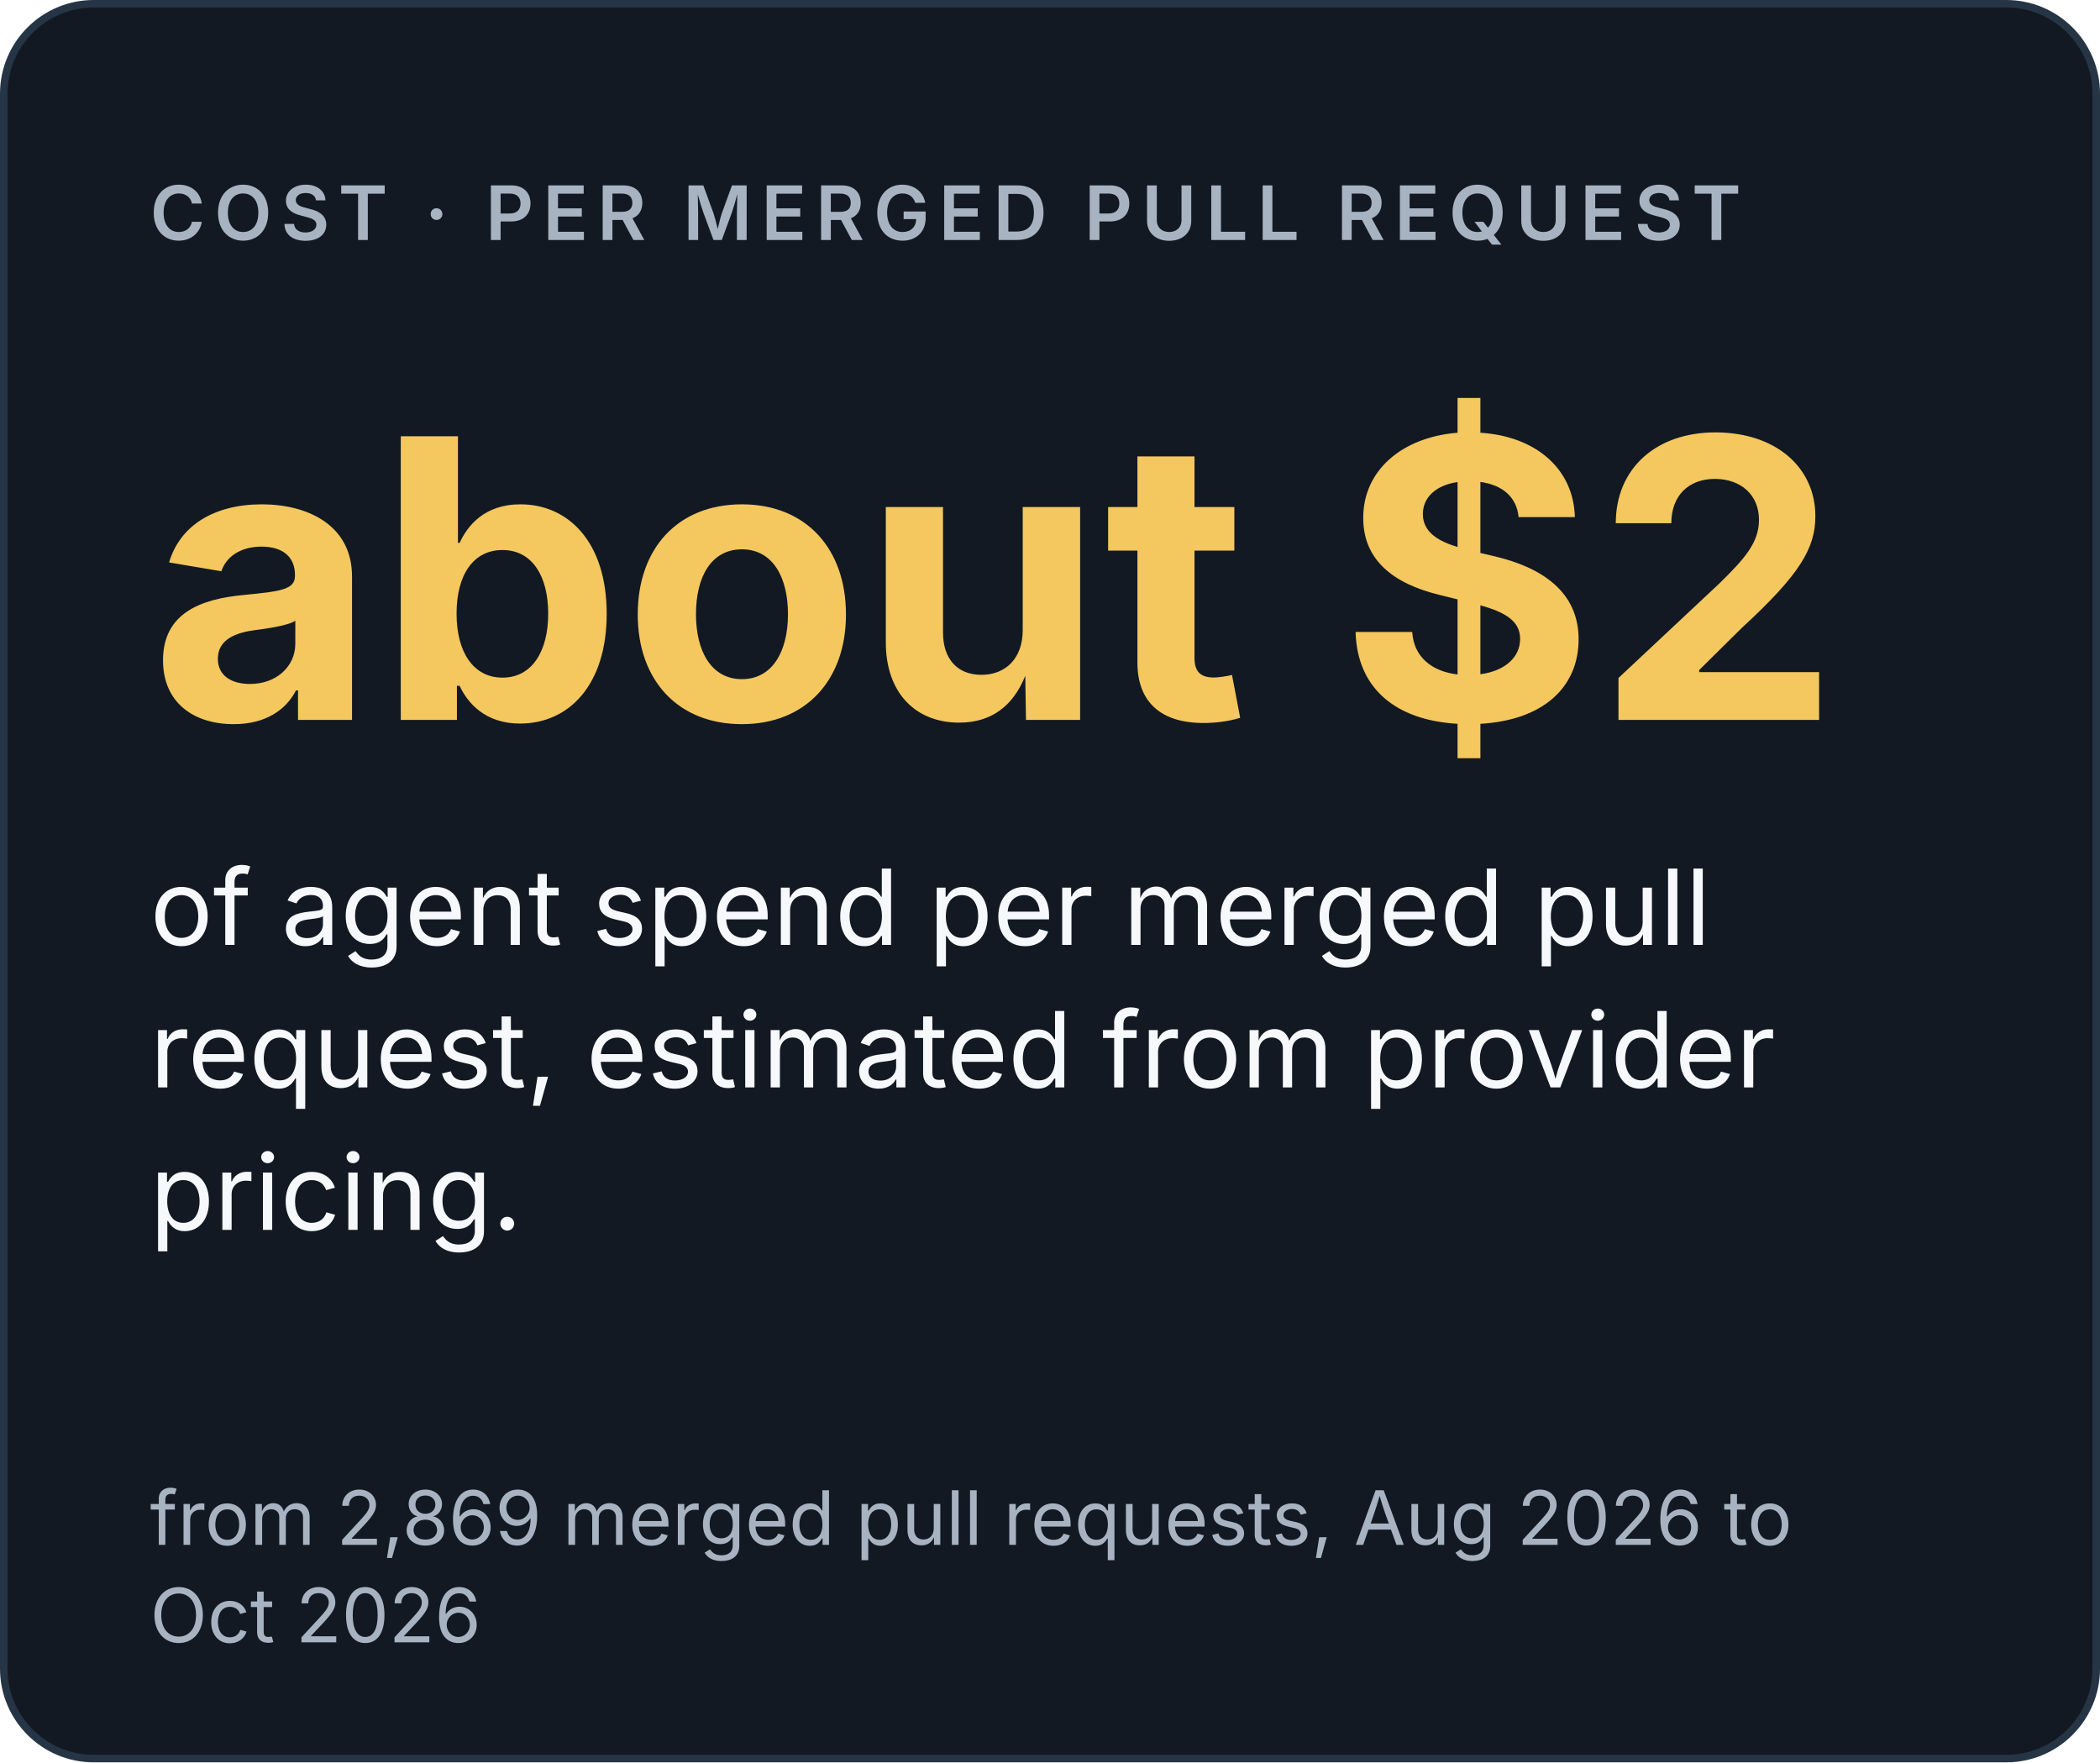
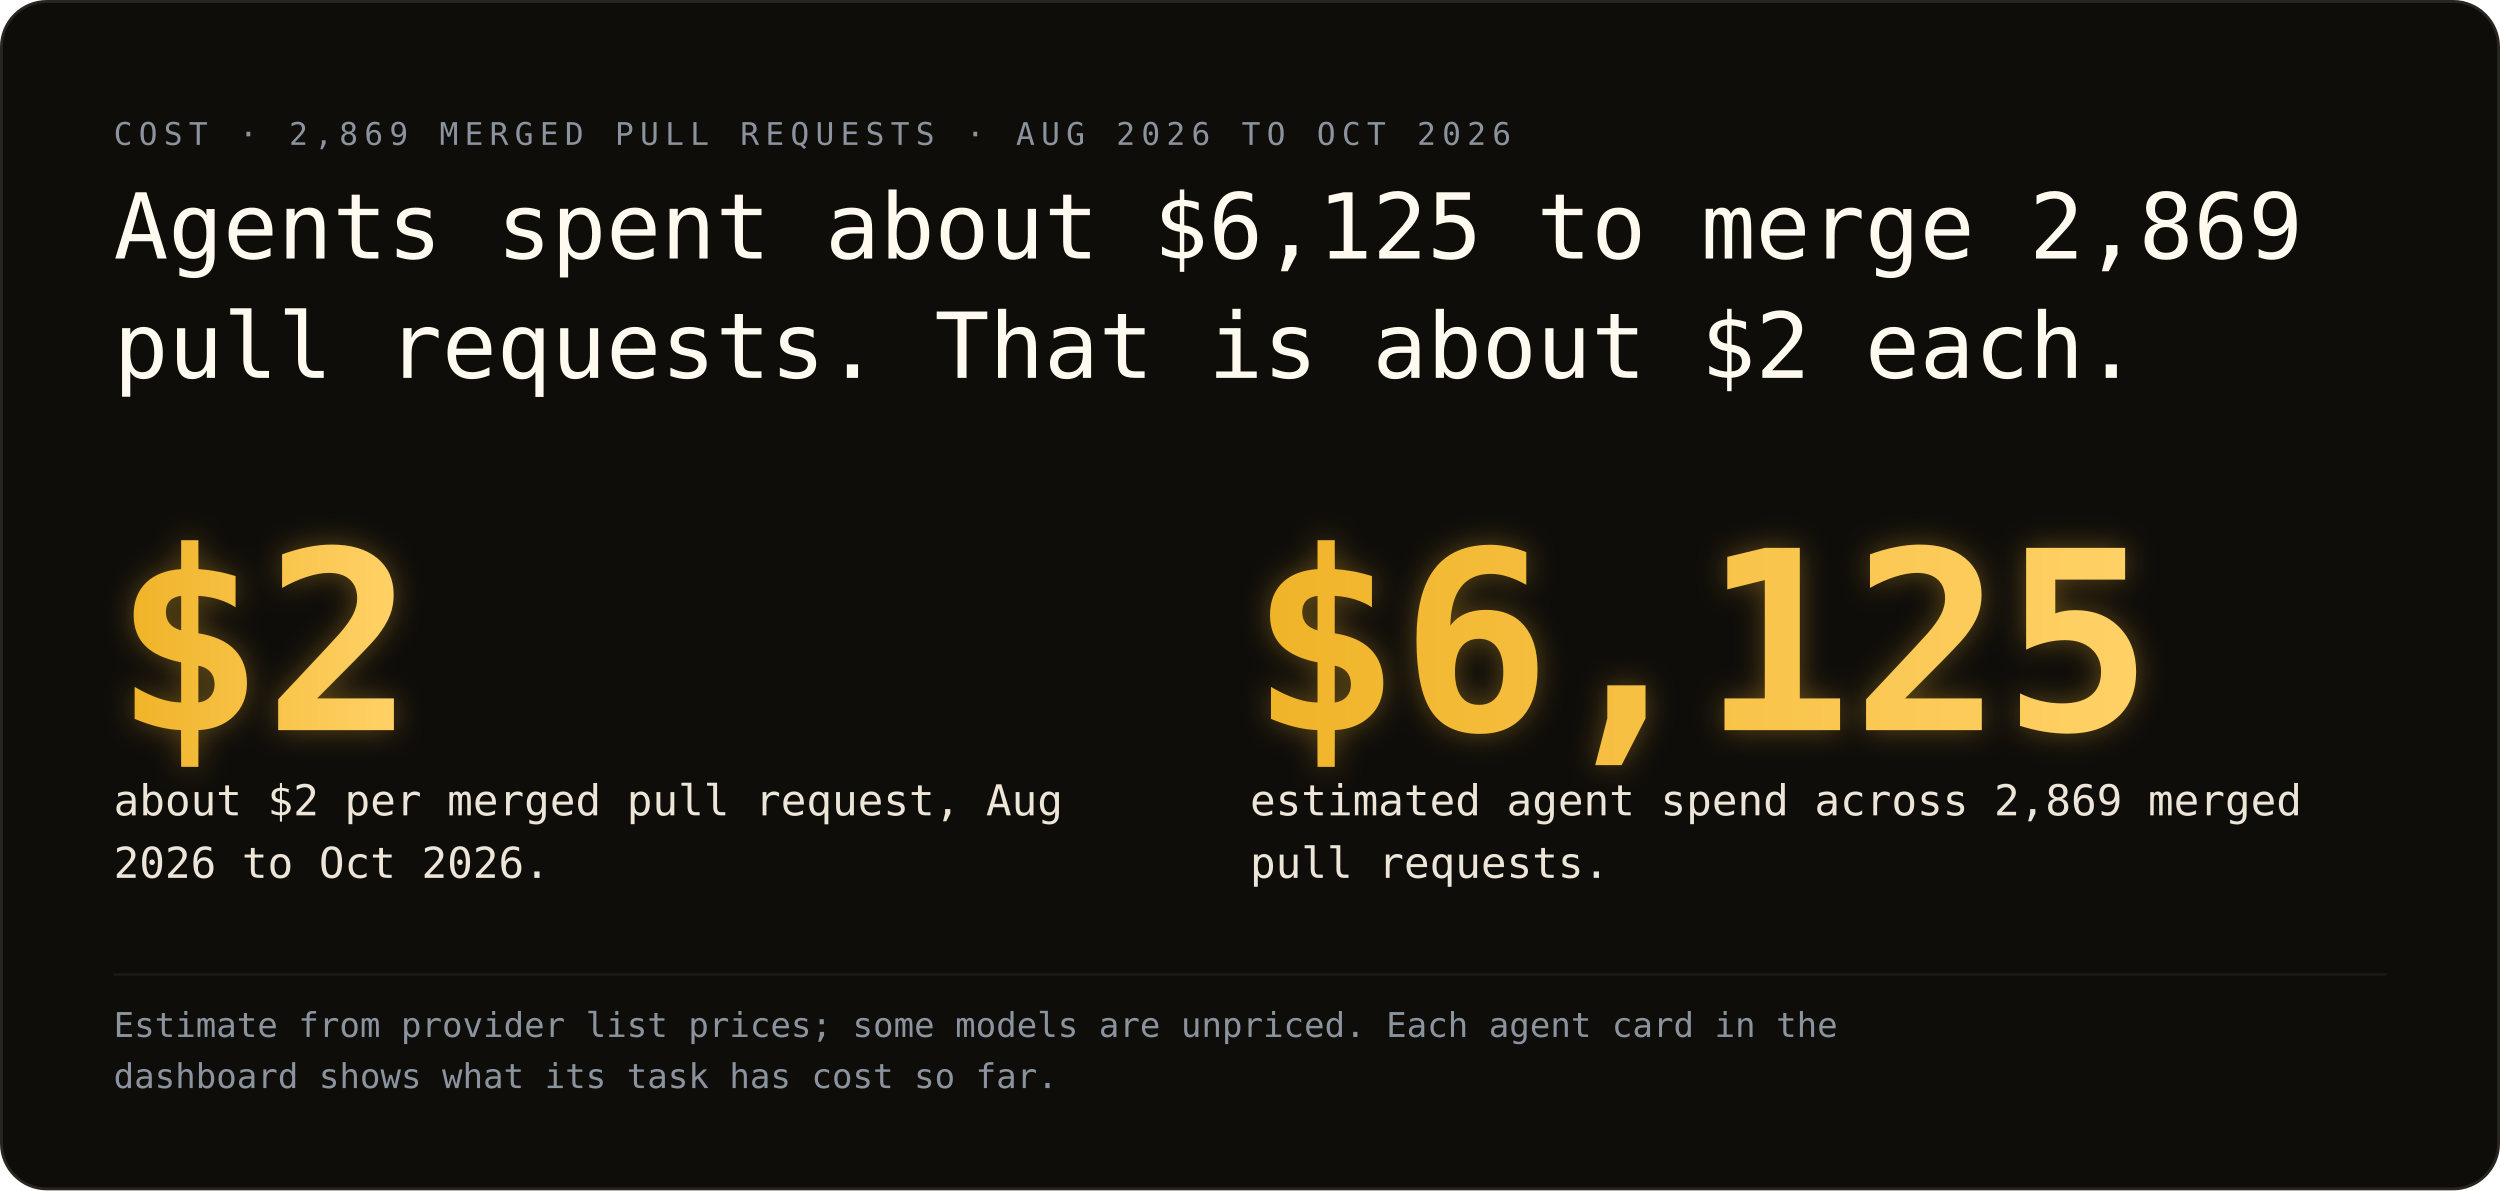
- <svg xmlns="http://www.w3.org/2000/svg" width="280" height="235" viewBox="0 0 280 235" role="img" aria-label="about $2 of agent spend per merged pull request" font-family="Inter, ui-sans-serif, system-ui, -apple-system, 'Segoe UI', sans-serif">
-   <rect x="0.5" y="0.5" width="279" height="234" rx="12" fill="#121922" stroke="#263545" />
-   <text x="20" y="32" fill="#a8b3c2" font-size="10" font-weight="600" letter-spacing="1.2">COST · PER MERGED PULL REQUEST</text>
-   <text x="20" y="96" fill="#f4c75f" font-size="52" font-weight="700">about $2</text>
-   <text x="20" y="126" fill="#f6f8fb" font-size="14">of agent spend per merged pull</text>
-   <text x="20" y="145" fill="#f6f8fb" font-size="14">request, estimated from provider</text>
-   <text x="20" y="164" fill="#f6f8fb" font-size="14">pricing.</text>
-   <text x="20" y="206" fill="#a8b3c2" font-size="10">from 2,869 merged pull requests, Aug 2026 to</text>
-   <text x="20" y="219" fill="#a8b3c2" font-size="10">Oct 2026</text>
+ <svg xmlns="http://www.w3.org/2000/svg" width="1760" height="838" viewBox="0 0 880 419" role="img" aria-label="about $2 of agent spend per merged pull request" font-family="'IBM Plex Mono', 'JetBrains Mono', ui-monospace, SFMono-Regular, Menlo, Consolas, monospace">
+   <defs>
+     <linearGradient id="amber" x1="0" y1="0" x2="1" y2="0">
+       <stop offset="0" stop-color="#f0b429" />
+       <stop offset="1" stop-color="#ffd166" />
+     </linearGradient>
+     <filter id="glow" x="-20%" y="-40%" width="140%" height="180%">
+       <feGaussianBlur stdDeviation="5" />
+     </filter>
+   </defs>
+   <rect x="0.5" y="0.5" width="879" height="418" rx="16" fill="#0f0d0a" stroke="#2a251f" />
+   <text x="40" y="51" fill="#8b949e" font-size="11" font-weight="500" letter-spacing="2.2">COST · 2,869 MERGED PULL REQUESTS · AUG 2026 TO OCT 2026</text>
+   <text x="40" y="91" fill="#fffaf0" font-size="32">Agents spent about $6,125 to merge 2,869</text>
+   <text x="40" y="133" fill="#fffaf0" font-size="32">pull requests. That is about $2 each.</text>
+   <text x="40" y="257" fill="#f0b429" font-size="88" font-weight="700" filter="url(#glow)" opacity="0.35">$2</text>
+   <text x="40" y="257" fill="url(#amber)" font-size="88" font-weight="700">$2</text>
+   <text x="40" y="287" fill="#ece5d8" font-size="15">about $2 per merged pull request, Aug</text>
+   <text x="40" y="309" fill="#ece5d8" font-size="15">2026 to Oct 2026.</text>
+   <text x="440" y="257" fill="#f0b429" font-size="88" font-weight="700" filter="url(#glow)" opacity="0.35">$6,125</text>
+   <text x="440" y="257" fill="url(#amber)" font-size="88" font-weight="700">$6,125</text>
+   <text x="440" y="287" fill="#ece5d8" font-size="15">estimated agent spend across 2,869 merged</text>
+   <text x="440" y="309" fill="#ece5d8" font-size="15">pull requests.</text>
+   <line x1="40" y1="343" x2="840" y2="343" stroke="#1c1814" />
+   <text x="40" y="365" fill="#8b949e" font-size="12">Estimate from provider list prices; some models are unpriced. Each agent card in the</text>
+   <text x="40" y="383" fill="#8b949e" font-size="12">dashboard shows what its task has cost so far.</text>
</svg>
